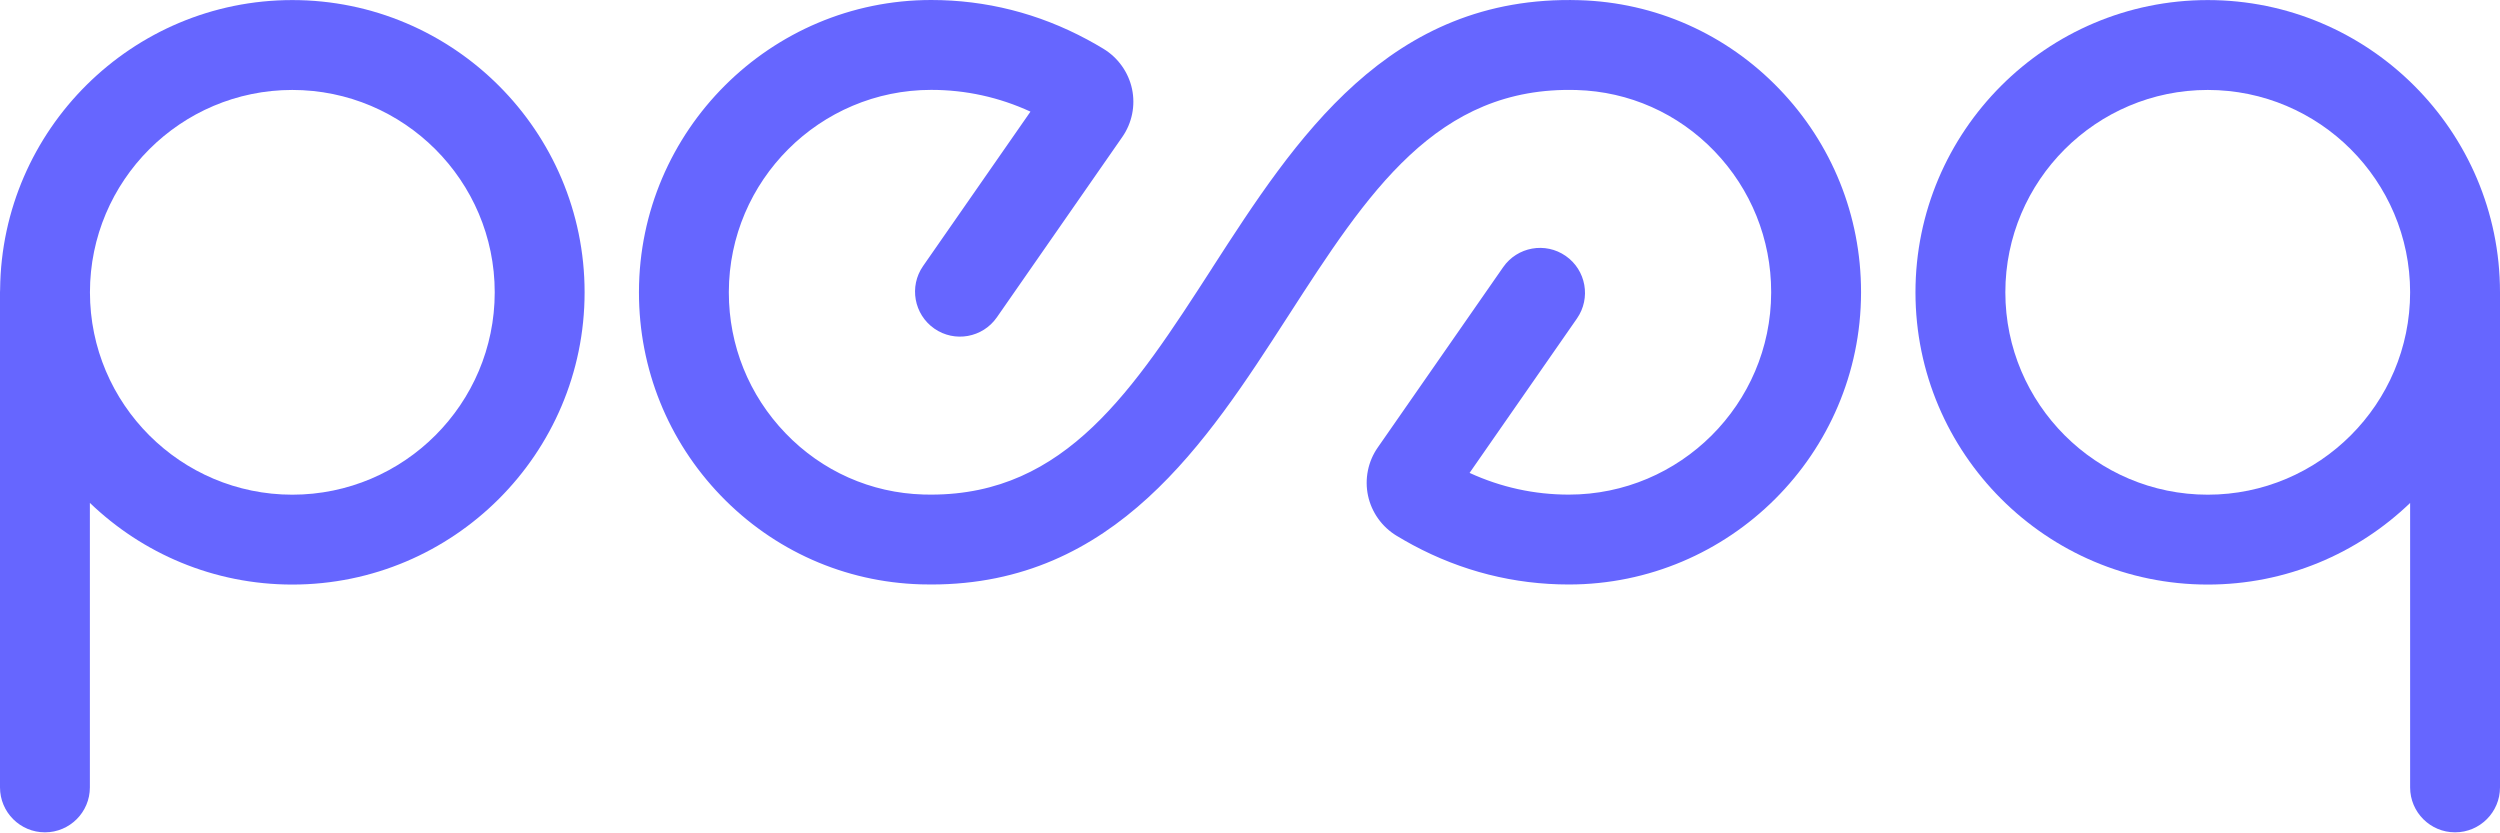
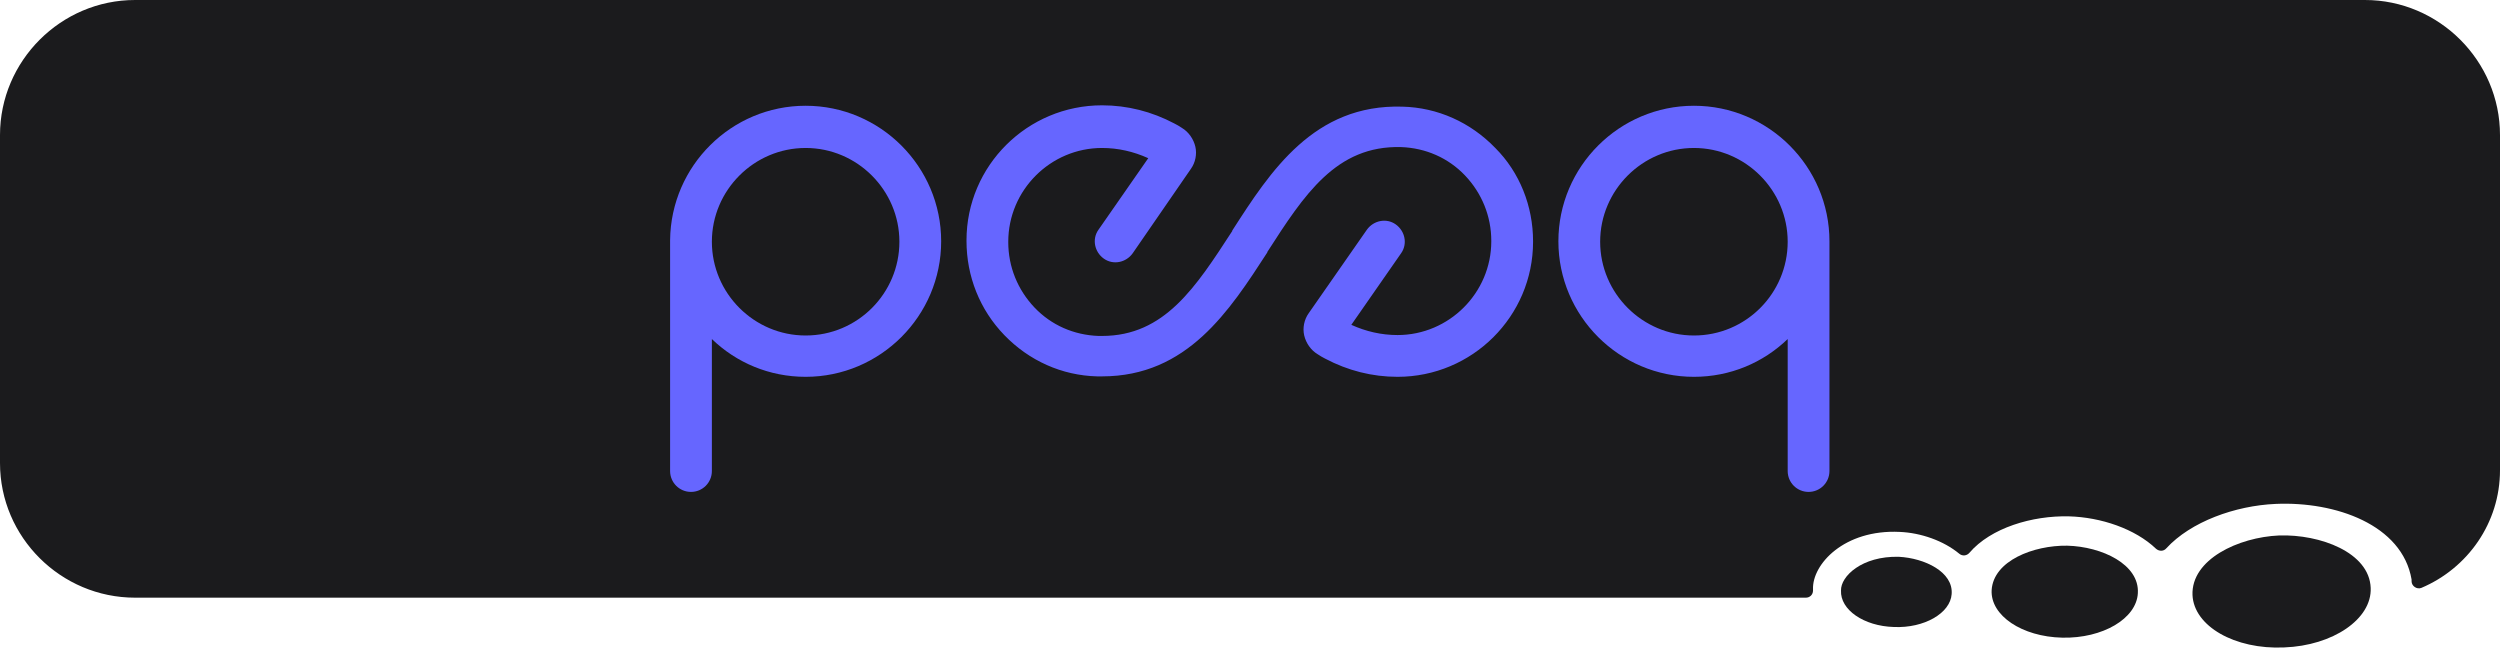
- <svg xmlns="http://www.w3.org/2000/svg" viewBox="0 0 695.39 231.52">
-   <defs>
-     <style>.c{fill:#66f;}</style>
-   </defs>
-   <g id="a" />
+ <svg xmlns="http://www.w3.org/2000/svg" version="1.1" id="Layer_1" x="0px" y="0px" viewBox="0 0 562.6 145.8" style="enable-background:new 0 0 562.6 145.8;" xml:space="preserve">
+   <style type="text/css">
+ 	.st0{fill:#1B1B1D;}
+ 	.st1{fill-rule:evenodd;clip-rule:evenodd;fill:#1B1B1D;}
+ 	.st2{fill:#6666FF;}
+ </style>
+   <g>
+     <path class="st0" d="M562.6,30.4v75.4c0,11.9-7.3,22.1-17.7,26.5c-1,0.4-2.2-0.4-2.2-1.5c0-0.2,0-0.3,0-0.4   c-2.1-12.3-17.1-17.6-30.6-17c-9.1,0.4-19.1,4-24.6,10c-0.6,0.7-1.6,0.7-2.3,0.1c-4.7-4.5-12.4-7.1-19.6-7.3   c-8.3-0.2-17.6,2.6-22.4,8.2c-0.6,0.7-1.6,0.8-2.3,0.2c-3.5-2.9-8.6-4.7-13.4-4.9c-12.5-0.6-19.7,7.3-19.5,12.9c0,0.1,0,0.2,0,0.3   c0,0.9-0.7,1.6-1.6,1.6h-376C13.7,134.5,0,120.9,0,104.2V30.4C0,13.7,13.7,0,30.4,0h501.8C548.9,0,562.6,13.7,562.6,30.4z" />
+     <g>
+       <path class="st1" d="M533.5,132.3c0.3,7-8.5,13-19.5,13.4c-11.1,0.5-20.3-4.8-20.6-11.8c-0.3-8,10.3-13,19.5-13.4    C522.1,120.2,533.2,124.3,533.5,132.3z" />
+       <path class="st1" d="M481.1,133.5c-0.3,5.7-7.9,10.2-17,10c-9.1-0.2-16.2-5-15.9-10.7c0.4-6.6,9.4-10.1,17-10    C473,123,481.5,127,481.1,133.5z" />
+       <path class="st1" d="M439.2,133.7c-0.3,4.3-6.2,7.7-13,7.4c-6.8-0.2-12.1-3.9-11.9-8.2c-0.1-3.2,4.7-7.8,13-7.6    C433.1,125.6,439.6,128.7,439.2,133.7z" />
+     </g>
+   </g>
  <g id="b">
    <g>
-       <path class="c" d="M517.66,81.19v.28c-.09,44.73-36.56,81.11-81.29,81.11-15.21,0-29.8-3.69-43.37-10.97-1.52-.82-3.05-1.69-4.55-2.6-4.06-2.46-6.95-6.53-7.93-11.16-.98-4.62,0-9.49,2.7-13.36l34.89-50.17c3.94-5.67,11.73-7.07,17.4-3.13,5.67,3.94,7.07,11.73,3.13,17.4l-29.87,42.95c8.75,4.01,18.02,6.04,27.6,6.04,30.98,0,56.23-25.19,56.29-56.16v-.23c0-14.66-5.6-28.55-15.76-39.12-10.16-10.56-23.78-16.61-38.34-17.03-38.94-1.14-58.11,28.55-80.3,62.94l-.12,.18c-22.54,34.93-48.03,74.42-99.09,74.42-.97,0-1.95-.01-2.94-.04-21.14-.62-40.9-9.39-55.63-24.69-14.67-15.24-22.75-35.29-22.75-56.46v-.27c.1-44.73,36.56-81.12,81.29-81.12,15.21,0,29.81,3.7,43.37,10.98,1.53,.82,3.06,1.69,4.55,2.6,4.06,2.46,6.95,6.53,7.94,11.16,.98,4.62,0,9.48-2.7,13.35l-34.9,50.18c-3.94,5.67-11.73,7.07-17.39,3.13-5.67-3.95-7.07-11.74-3.13-17.4l29.87-42.95c-8.75-4.02-18.02-6.05-27.61-6.05-30.97,0-56.22,25.2-56.29,56.17v.22c0,14.67,5.6,28.56,15.77,39.12,10.16,10.57,23.78,16.62,38.34,17.04,.72,.02,1.44,.03,2.15,.03,37.5,0,56.36-29.23,78.15-62.97l.11-.19C360.22,38.83,386.27-1.5,439.29,.05c21.14,.61,40.89,9.38,55.62,24.69,14.67,15.24,22.75,35.29,22.75,56.45Z" />
+       <path class="st2" d="M345,54.3v0.1c0,16.8-13.7,30.4-30.5,30.4c-5.7,0-11.2-1.4-16.3-4.1c-0.6-0.3-1.1-0.6-1.7-1    c-1.5-0.9-2.6-2.5-3-4.2c-0.4-1.7,0-3.6,1-5l13.1-18.8c1.5-2.1,4.4-2.7,6.5-1.2s2.7,4.4,1.2,6.5l-11.2,16.1    c3.3,1.5,6.8,2.3,10.4,2.3c11.6,0,21.1-9.5,21.1-21.1v-0.1c0-5.5-2.1-10.7-5.9-14.7c-3.8-4-8.9-6.2-14.4-6.4    c-14.6-0.4-21.8,10.7-30.1,23.6l0,0.1c-8.5,13.1-18,27.9-37.2,27.9c-0.4,0-0.7,0-1.1,0c-7.9-0.2-15.3-3.5-20.9-9.3    c-5.5-5.7-8.5-13.2-8.5-21.2v-0.1c0-16.8,13.7-30.4,30.5-30.4c5.7,0,11.2,1.4,16.3,4.1c0.6,0.3,1.1,0.6,1.7,1    c1.5,0.9,2.6,2.5,3,4.2c0.4,1.7,0,3.6-1,5L254.9,57c-1.5,2.1-4.4,2.7-6.5,1.2c-2.1-1.5-2.7-4.4-1.2-6.5l11.2-16.1    c-3.3-1.5-6.8-2.3-10.4-2.3c-11.6,0-21.1,9.5-21.1,21.1v0.1c0,5.5,2.1,10.7,5.9,14.7c3.8,4,8.9,6.2,14.4,6.4c0.3,0,0.5,0,0.8,0    c14.1,0,21.1-11,29.3-23.6l0-0.1c8.6-13.4,18.4-28.5,38.3-27.9c7.9,0.2,15.3,3.5,20.9,9.3C342,38.8,345,46.4,345,54.3L345,54.3z" />
      <g>
-         <path class="c" d="M81.31,.02C36.77,.02,.48,36.03,.03,80.47c-.02,.27-.03,.55-.03,.83V219.02c0,6.9,5.6,12.5,12.5,12.5s12.5-5.6,12.5-12.5v-79.14c14.62,14.07,34.47,22.72,56.31,22.72,44.83,0,81.3-36.46,81.3-81.29S126.14,.02,81.31,.02Zm0,137.58c-31.04,0-56.29-25.25-56.29-56.29S50.27,25.02,81.31,25.02s56.3,25.25,56.3,56.29-25.25,56.29-56.3,56.29Z" />
-         <path class="c" d="M614.1,.02c-44.83,0-81.3,36.47-81.3,81.29s36.47,81.29,81.3,81.29c21.83,0,41.67-8.64,56.29-22.7v79.12c0,6.9,5.6,12.5,12.5,12.5s12.5-5.6,12.5-12.5V81.29C695.38,36.48,658.91,.02,614.1,.02Zm0,137.58c-31.04,0-56.3-25.25-56.3-56.29s25.26-56.29,56.3-56.29,56.28,25.24,56.29,56.28h0c0,31.05-25.25,56.3-56.29,56.3Z" />
+         <path class="st2" d="M181.3,23.8c-16.7,0-30.3,13.5-30.5,30.2c0,0.1,0,0.2,0,0.3V106c0,2.6,2.1,4.7,4.7,4.7s4.7-2.1,4.7-4.7V76.3     c5.5,5.3,12.9,8.5,21.1,8.5c16.8,0,30.5-13.7,30.5-30.5S198.1,23.8,181.3,23.8z M181.3,75.5c-11.6,0-21.1-9.5-21.1-21.1     s9.5-21.1,21.1-21.1c11.6,0,21.1,9.5,21.1,21.1S193,75.5,181.3,75.5z" />
+         <path class="st2" d="M381.2,23.8c-16.8,0-30.5,13.7-30.5,30.5s13.7,30.5,30.5,30.5c8.2,0,15.6-3.2,21.1-8.5V106     c0,2.6,2.1,4.7,4.7,4.7s4.7-2.1,4.7-4.7V54.3C411.7,37.5,398,23.8,381.2,23.8z M381.2,75.5c-11.6,0-21.1-9.5-21.1-21.1     s9.5-21.1,21.1-21.1s21.1,9.5,21.1,21.1l0,0C402.3,66,392.9,75.5,381.2,75.5z" />
      </g>
    </g>
  </g>
</svg>
